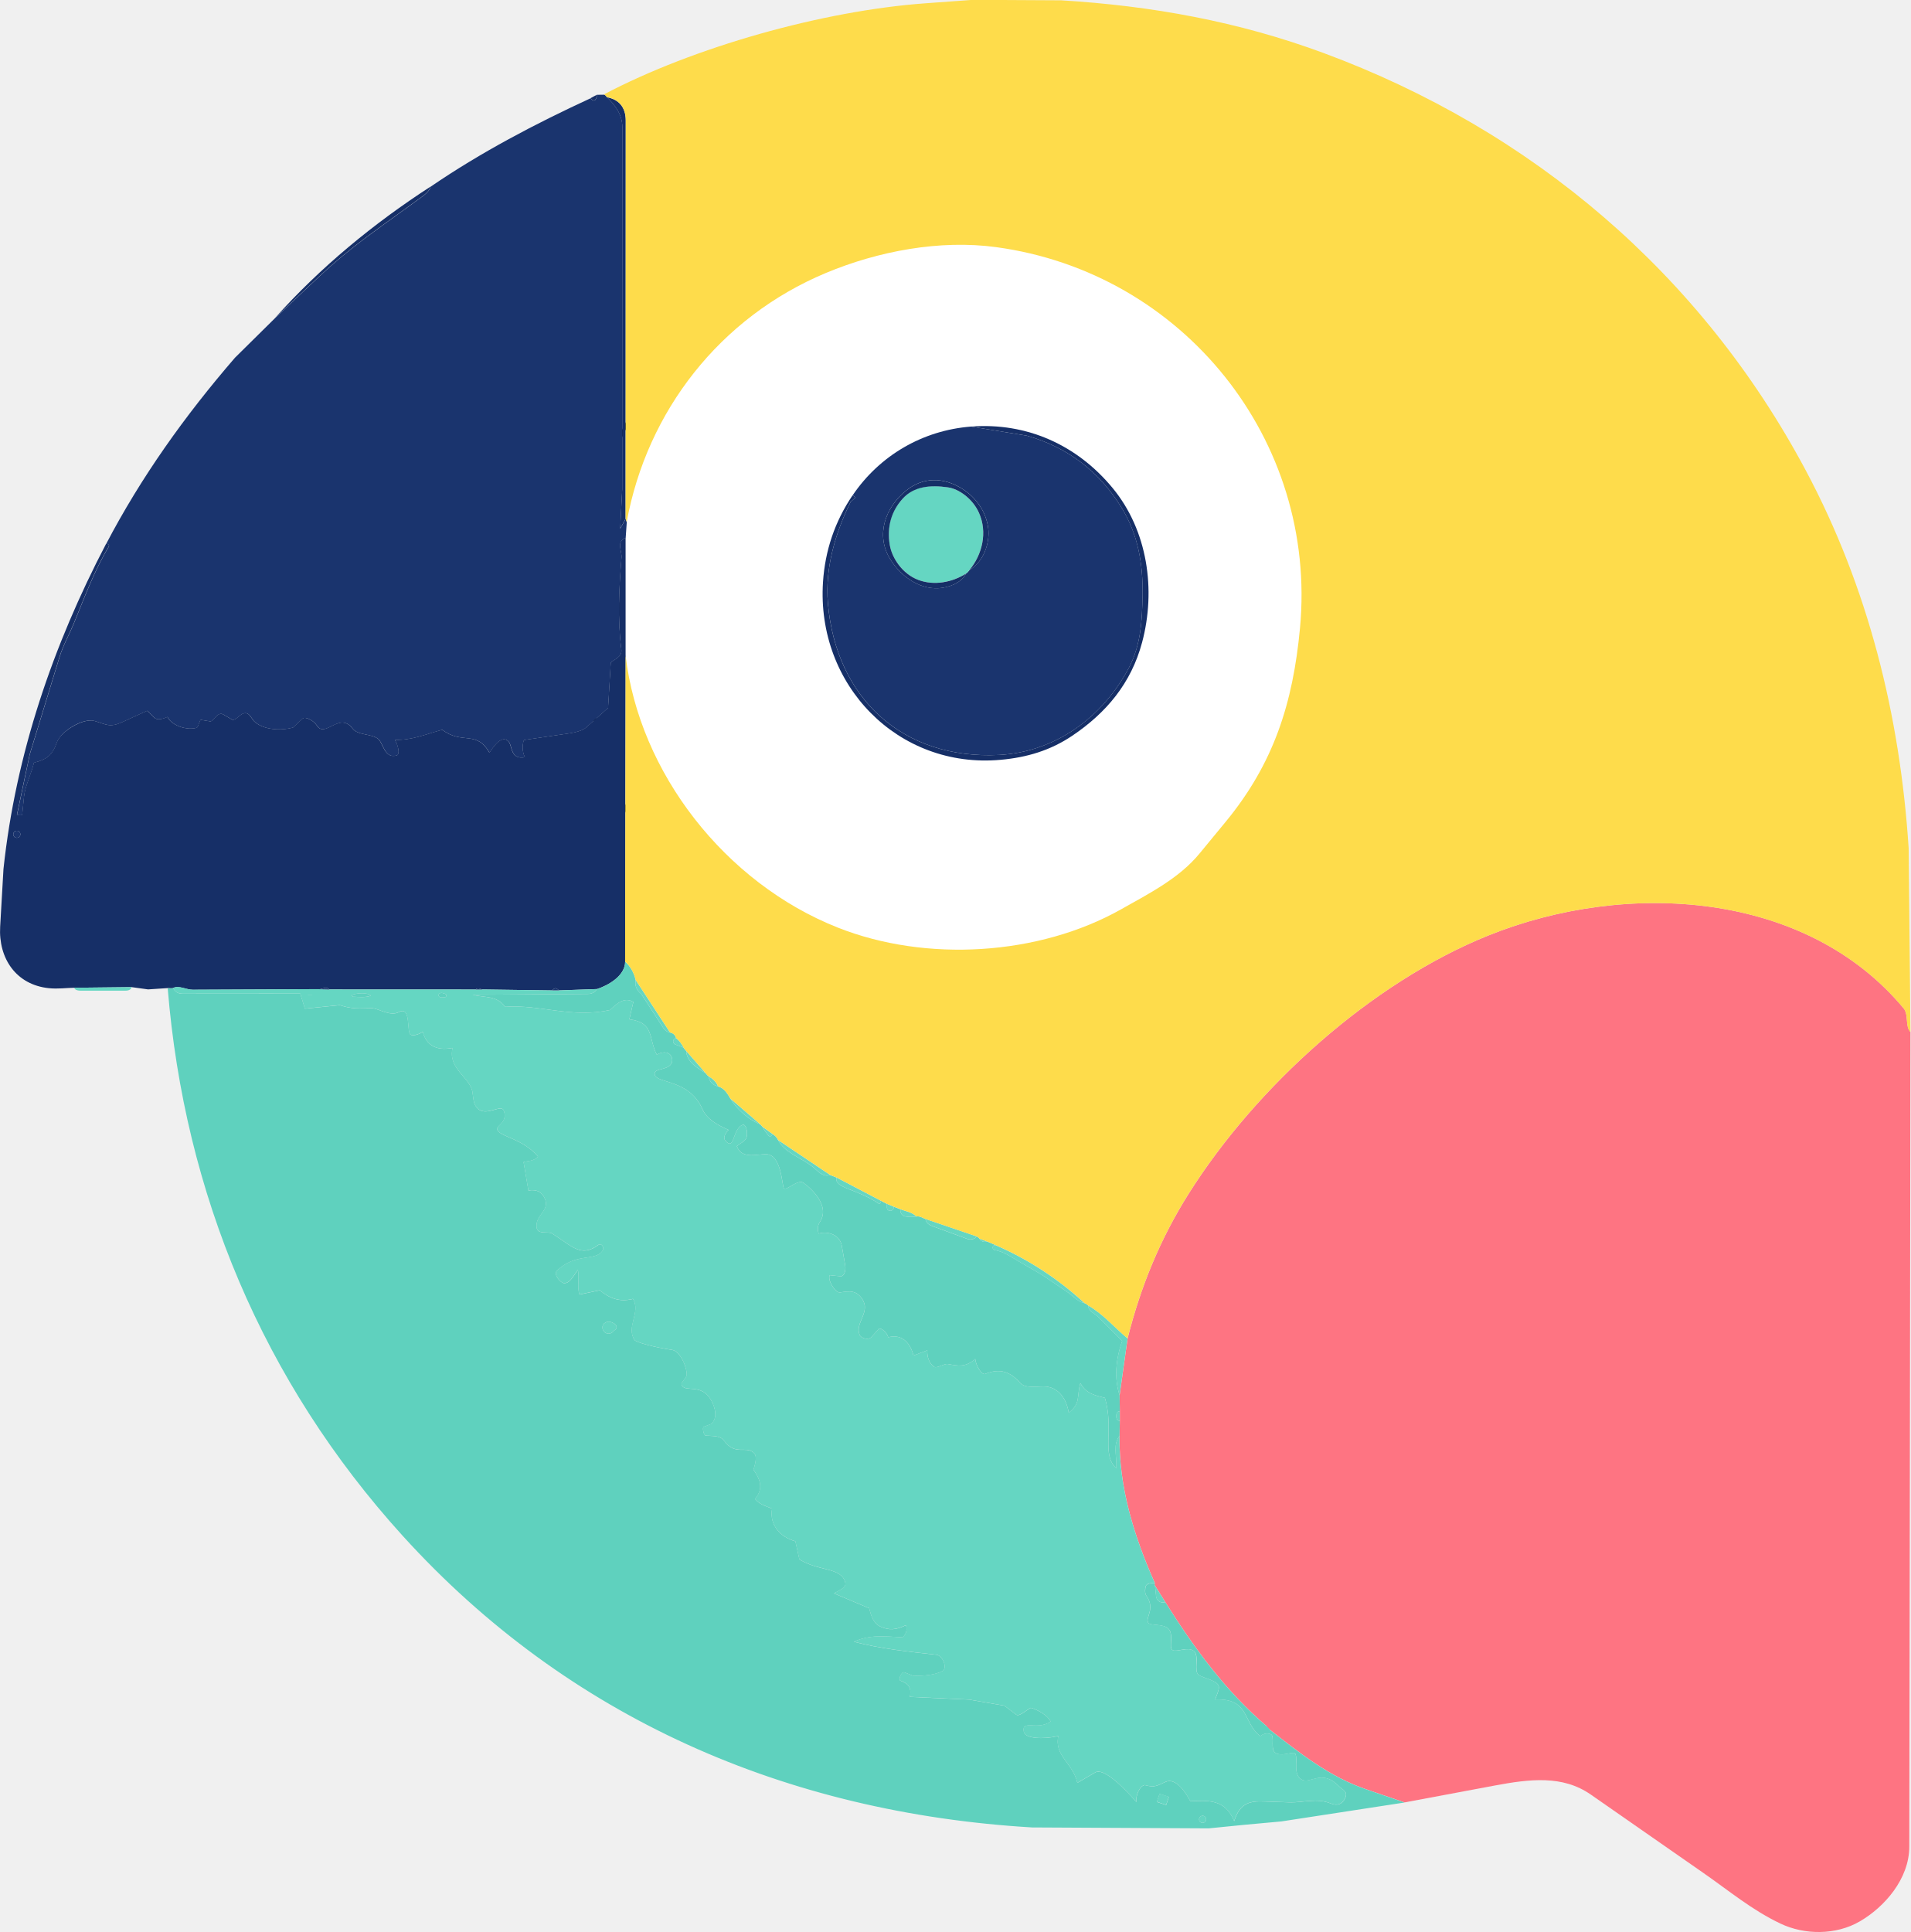
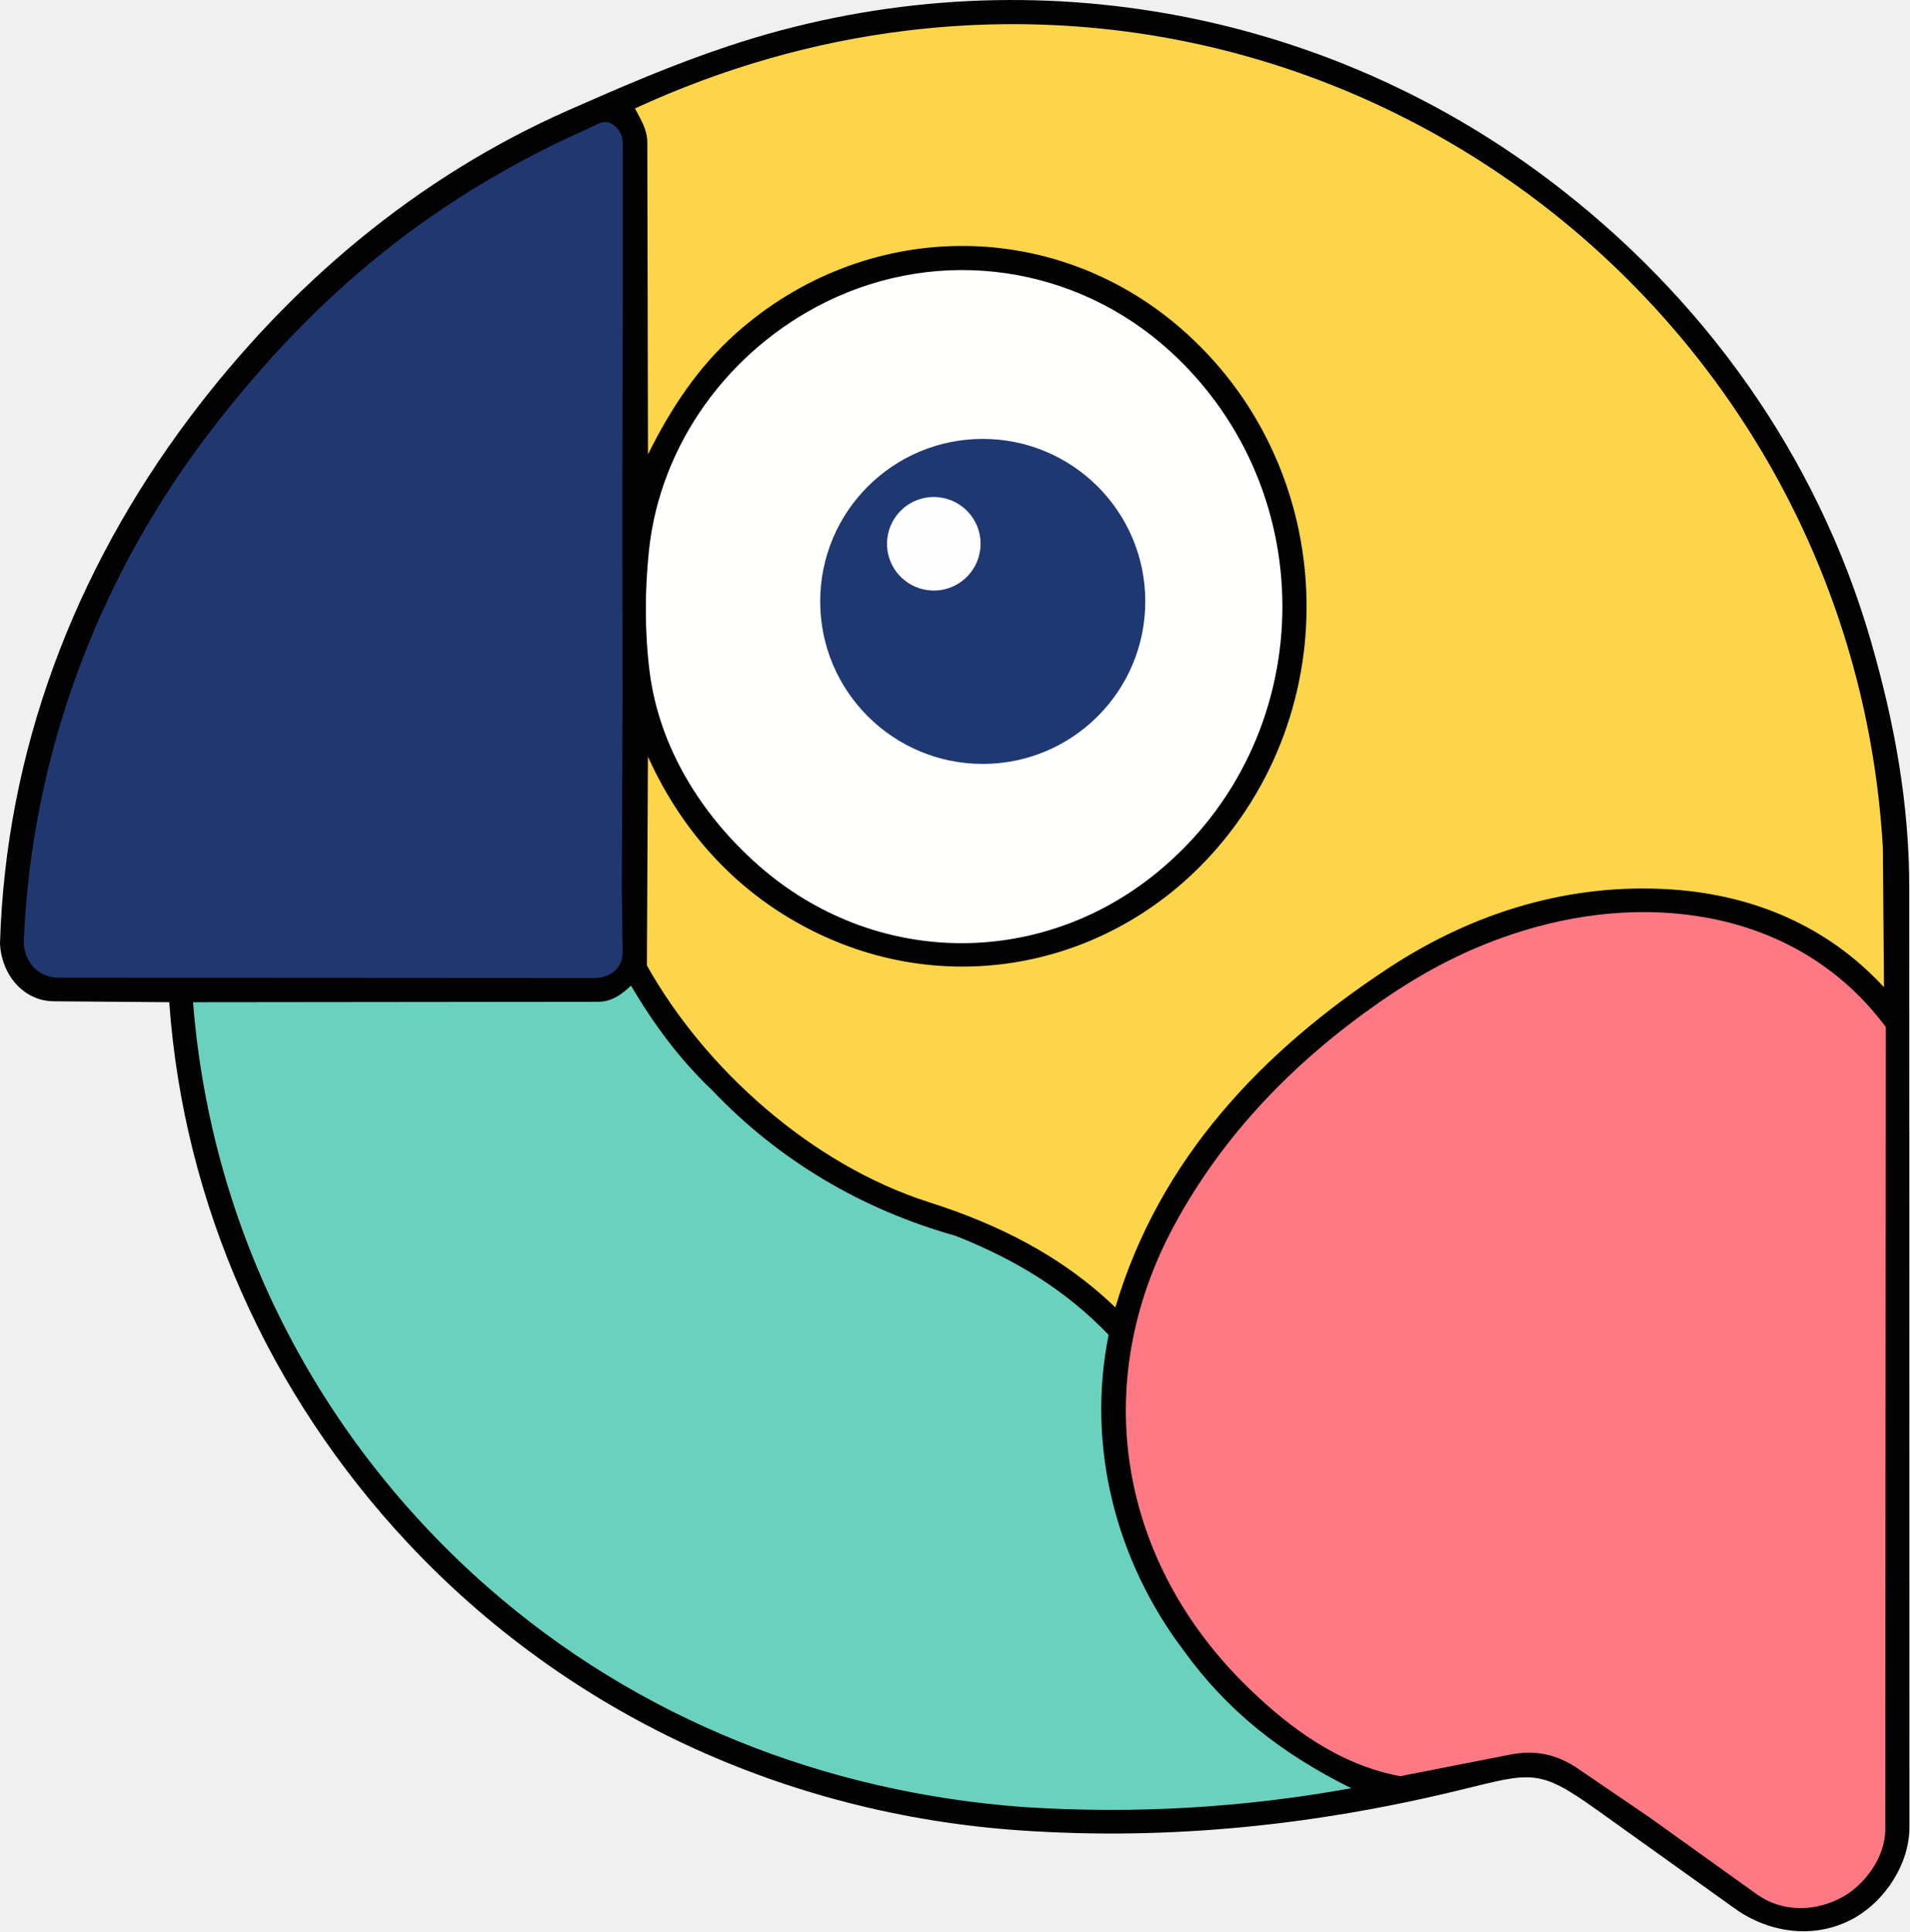
- <svg xmlns="http://www.w3.org/2000/svg" id="Layer_2" viewBox="0 0 599.35 606.06">
+ <svg xmlns="http://www.w3.org/2000/svg" id="Layer_2" viewBox="0 0 613.8 620.94">
  <defs>
-     <style>.cls-1{fill:#162f67;}.cls-2{fill:#1a346e;}.cls-3{fill:#fff;stroke:#000;stroke-miterlimit:10;}.cls-4{fill:#65d6c2;}.cls-5{fill:#5fd1be;}.cls-6{fill:#fedc4b;}.cls-7{fill:#fe7482;}</style>
+     <style>.cls-1{fill:#fe7984;}.cls-2{fill:#020202;}.cls-3{fill:#213770;}.cls-4{fill:#1f3871;}.cls-5{fill:#6ad1be;}.cls-6{fill:#fcd54b;}.cls-7{fill:#fefefe;}.cls-8{fill:#fffffe;}</style>
  </defs>
-   <g id="Layer_1-2">
-     <path class="cls-3" d="M306.33,62.68c72.13,3.87,135.7,91.01,110.83,167-21.01,64.2-100.93,107.57-167.01,77.75-65.84-29.71-81.96-115.85-53.87-173.78,19.13-39.44,62.48-73.52,110.05-70.97Z" />
-     <path class="cls-7" d="M599.35,323.76l-.37,255.5c-.01,10.17-7.8,18.97-15.49,23.45-7.54,4.39-17.37,4.31-24.95.7-8.92-4.24-16.11-10.28-24.12-15.85l-35.33-24.59c-8.9-6.2-19.2-4.9-30.25-2.84l-28.2,5.28-11.98-4.1c-11.53-3.88-21.02-11.48-30.27-18.69-.36-.21-1.04-.55-1.02-1.13-12.81-10.96-22.81-24.58-31.8-38.93l-3.21-5.14c-.14-.17-.25-.53-.04-.77-6.51-14.63-11.36-30.13-11.09-46.21l.08-4.74v-3s-.06-5.02-.06-5.02l2.5-17.82c4.04-16.06,10.14-31.11,19.21-45.48,21.19-33.57,57.15-66.08,93.96-80.92,43.32-17.46,99.8-14.09,130.51,23.12,1.34,2.25.25,5.38,1.94,7.18Z" />
-     <path class="cls-1" d="M185.29,30.78l1.97-1.07c.02.52-.23,1.42-.68,1.74-.33.24-1.15-.25-1.28-.67Z" />
-     <path class="cls-2" d="M189.41,29.69c.48,0,.73.54,1.04.84,2.3,2.22,4.8,5.21,4.8,9.36l-.04,113.65-.64,12.33,1.72-3.15.34,1.08-.34,4.92c-3.06,1.22-1.13,4.03-1.3,6.18-.76,9.75-1.29,19.08-.04,28.91.3,2.38-2.55,3.13-3.33,4.12l-.84,14.16-6.89,6.13c-1.71,1.52-5.57,1.89-7.72,2.2l-11.79,1.73c-.55,1.52-.57,3.62.31,5.42-4.57.78-3.92-3.5-5.06-4.86-2.16-2.59-5.06,1.87-6.06,3.44-4.11-7.25-8.54-2.41-14.81-7.22-5.14,1.39-9.62,3.36-14.88,3.16,1.17,1.86,1.59,4.57.66,4.87-3.91,1.25-4.35-3.97-5.88-5.15-2.23-1.72-6.39-1.08-8.03-3.25-4.13-5.46-8.58,3.16-11.2-.95-1.01-1.59-3.66-2.95-4.5-2.16l-2.99,2.79c-3.76,1.03-9.26.81-12.16-1.93-1.09-1.03-1.73-3.69-4.15-2.1-.67.44-2.05,1.97-2.79,1.54l-2.8-1.62c-1.81-1.04-3.08,2.34-4.1,2.17l-2.91-.47c-.36-.06-.77,2.31-1.32,2.48-2.7.82-7.57-.36-9.17-3.41-1.64.8-3.31,1-4.01.32l-2.34-2.25-7.76,3.54c-4.03,1.84-5,.75-8.74-.33s-10.66,3.3-11.85,6.76c-1.35,3.93-3.16,5.33-7.18,6.33-.69,3.14-2.78,7.33-3.11,10.63l-.58,5.81c-.57.1-1.43,0-1.64-.08l4.03-19.05,9.3-30.38c1.16-3.8,2.99-6.96,4.44-10.46,3.46-8.36,6.36-16.49,11.05-24.29.3-.5-.44-1-.88-.76,10.94-20.94,24.71-40.28,40.46-58.49l12.6-12.45,13.93-13.1c6.3-5.92,12.88-10.99,19.91-16.07l11.6-8.39c1.46-1.06,2.9-2.12,3.39-3.67,15.75-10.77,32.76-19.69,50.15-27.71.14.43.95.91,1.28.67.45-.32.71-1.22.68-1.74l2.16-.03Z" />
-     <path class="cls-1" d="M196.28,205.71l-.16,95.94c0,4.52-5.36,7.47-8.81,8.61l-11.95.42c-.29-.27-.87-.79-1.29-.64-.33.12-.67.45-.88.65l-21.68-.3c-.72,0-1.64-.78-2.29.02l-45.89-.02c-.98-1.09-2.22-.1-3.09-.09l-39.76.18c-2.06,0-4.3-1.42-6.11-.57-.41.19-1.33.02-1.77.05l-6.15.41-5.15-.71-18,.2c-2.52.03-5.08.42-7.95.13-10.33-1.05-15.87-9.4-15.3-19.29l1.04-18.1c3.85-36.15,15.57-70.19,32.15-101.93.44-.24,1.18.26.88.76-4.69,7.8-7.59,15.93-11.05,24.29-1.45,3.5-3.28,6.67-4.44,10.46l-9.3,30.38-4.03,19.05c.21.08,1.08.18,1.64.08l.58-5.81c.33-3.3,2.42-7.49,3.11-10.63,4.02-1,5.83-2.4,7.18-6.33,1.19-3.46,8.3-7.79,11.85-6.76,3.74,1.08,4.71,2.17,8.74.33l7.76-3.54,2.34,2.25c.7.67,2.36.48,4.01-.32,1.6,3.05,6.47,4.23,9.17,3.41.55-.17.96-2.54,1.32-2.48l2.91.47c1.03.17,2.3-3.21,4.1-2.17l2.8,1.62c.75.43,2.12-1.1,2.79-1.54,2.43-1.59,3.06,1.07,4.15,2.1,2.91,2.74,8.4,2.95,12.16,1.93l2.99-2.79c.84-.79,3.49.57,4.5,2.16,2.61,4.11,7.07-4.51,11.2.95,1.64,2.17,5.8,1.54,8.03,3.25,1.53,1.18,1.97,6.4,5.88,5.15.92-.29.5-3.01-.66-4.87,5.26.2,9.74-1.76,14.88-3.16,6.27,4.82,10.7-.02,14.81,7.22,1.01-1.58,3.91-6.03,6.06-3.44,1.14,1.37.49,5.64,5.06,4.86-.88-1.8-.86-3.9-.31-5.42l11.79-1.73c2.16-.32,6.01-.68,7.72-2.2l6.89-6.13.84-14.16c.78-.99,3.63-1.74,3.33-4.12-1.25-9.84-.72-19.17.04-28.91.17-2.15-1.76-4.95,1.3-6.18v37ZM6.39,261.71c0-.61-.5-1.11-1.11-1.11s-1.11.5-1.11,1.11.5,1.11,1.11,1.11,1.11-.5,1.11-1.11Z" />
-     <path class="cls-4" d="M41.28,309.66c-.11.71-.86,1.11-1.93,1.11h-14.14c-1.07,0-1.82-.39-1.93-.91l18-.2Z" />
-     <path class="cls-1" d="M86.3,99.72c14.28-15.94,30.89-29.61,48.84-41.23-.49,1.56-1.93,2.61-3.39,3.67l-11.6,8.39c-7.03,5.09-13.61,10.15-19.91,16.07l-13.93,13.1Z" />
-     <path class="cls-1" d="M196.27,162.71l-1.72,3.15.64-12.33.04-113.65c0-4.14-2.5-7.13-4.8-9.36,3.56.64,5.87,3,5.87,7.27l-.04,124.91Z" />
-     <circle class="cls-2" cx="5.28" cy="261.71" r="1.11" />
-     <path class="cls-5" d="M54.36,309.91c.32,1,1.33,1.83,2.89,1.83l36.97-.03,1.44,4.72,10.94-1.11c3.76,1.24,6.01,1.06,9.82.94,2.15-.07,5.88,2.75,8.79,1.22,3.81-2.01,2.31,6.28,3.59,7.08.7.44,2.38.09,3.84-.87,1.07,4.14,4.22,6.07,9.36,5.04-1.59,6.52,5.52,9.25,6.22,13.82.33,2.15.27,3.92,1.65,5.22,2.74,2.58,7.34-1.51,8.17.61,1.38,3.55-2.26,4.72-2.08,5.79.41,2.45,7.93,2.79,12.84,8.67-1.48,1.51-2.97,1.26-4.54,1.7l1.52,8.93c2.8-.5,4.28.75,5.02,2.25,2.01,4.08-2.89,5.23-2.46,9.3.26,2.4,3.72,1.2,4.84,1.91,6.42,4.05,9.04,7.69,14.62,3.57.85-.62,1.93.81,1.21,1.88-2.32,3.43-8.33.46-14.36,6.3-1.04,1.16,1.22,3.83,2.32,3.85,1.69.04,2.53-1.63,4.35-4.19.48,2.81-.29,5.1.45,7.76l6.39-1.34c2.96,2.45,6.13,3.82,10.44,2.71,2.48,4.24-2.2,8.69.43,12.85.53.84,6.79,2.43,11.84,3.15,2.51.36,4.75,5.59,4.55,7.9-.09.99-1.79,2.26-1.62,2.89.77,2.93,6.29-.73,9.42,5.21,1.17,2.22,1.95,5.2,0,7.2l-2.43.9c-.55.2-.04,2.75.66,2.8,1.98.14,4.47-.11,5.64,1.51,3.68,5.07,7.05,1.38,9.53,4.03,1.03,1.11.21,3.56-.23,5.14,1.76,2.57,3.48,5.67.48,9.16,1.43,1.77,3.1,2.11,5.34,3.05-.86,5.08,2.46,8.88,7.32,10.24l1.26,5.69c6.26,3.88,13.18,2.35,14.4,7.29.36,1.44-1.45,2.19-3.58,3.35l11.07,4.68c.62,2.4,1.32,4.75,3.59,5.78,2.59,1.17,4.84,1.07,7.92-.46.71,1.86-.44,3.38-1.05,3.8-4.98-.22-9.95-1.04-15.28,1.38,8.56,2.25,17.05,3.1,25.91,4.09,2.05.23,3.53,4.26,1.92,5.1-2.61,1.35-6.12,1.54-9.23,1.48l-2.69-1.06c-.99-.39-2.03,2.3-1.29,2.61,2.12.8,3.64,1.83,2.97,5.08l18.64.86,11.01,1.9,3.71,2.82c.94.71,3.11-1.38,4.56-2.14,2.41.66,5.27,2.4,6.25,4.29-4.21,2.94-9.18-.77-8.42,3.24.4,2.11,5.96,2.43,10.83,1.32-1.38,6.2,4.57,8.42,5.96,14.68l5.63-3.27c2.56-1.49,8.6,4.38,12.9,9.29-.35-2,1.15-5.29,2.68-5.31,2.93.84,3.81.22,6.38-.98,3.4-1.59,6.6,3.65,7.86,6.04,5.25-.19,10.89-.88,13.75,6.24,1.83-5.82,5.13-6.31,9.23-6.17l8.06.28c4.19.15,8.66-1.45,12.97.34,2.17.9,3.73.19,4.57-1.71.94-2.13-.77-2.47-2.13-3.86-5.23-5.3-8.87-.34-11.56-1.93s-1.21-5.78-1.86-7.89c-.42-1.36-3.51.7-5.97-.27-2.35-.93-.33-5.48-1.85-6.06-.81-.31-1.89-.46-3.29.6-5.6-4.39-3.25-11.94-14.13-11.48.63-1.8,1.25-3.02,1.15-3.98-.21-2.06-5.02-2.71-6.37-3.78-1.61-1.27.39-6.08-1.5-7.5s-5.26.44-6.63-.24.48-4.91-1.3-6.7c-1.63-1.64-5.69-.93-6.32-1.84-1.14-1.64,2.4-4.34-.67-8.62-.49-.68-.38-2.33-.07-3.02s1.59-.93,2.8-.78c-.2.23-.09.59.04.77l.33,3.33c.13,1.29,1.32,2.25,2.88,1.81,8.99,14.35,18.99,27.98,31.8,38.93l1.02,1.13c9.25,7.21,18.74,14.8,30.27,18.69l11.98,4.1-38.62,5.93-11.69,1.07-11.11,1.11-55.47-.29c-76.94-4.59-145.49-34.26-197.4-91.46-43.86-48.33-68.49-107.43-73.74-171.8.44-.03,1.36.14,1.77-.05ZM189.38,415.28c-.75,1.02-.34,2.47.82,2.94.85.34,1.82.04,2.34-.74,1.63-.93.69-2.01-.02-2.39-.83-.44-1.91-.9-3.14.19ZM363.78,562.71l-.85,2.56,2.92.97.85-2.56-2.92-.97ZM378.39,570.71c0-.61-.5-1.11-1.11-1.11s-1.11.5-1.11,1.11.5,1.11,1.11,1.11,1.11-.5,1.11-1.11Z" />
-     <path class="cls-5" d="M199.43,307.43c-.34,1.55.17,3.2,1.74,4.37l5.85,9.01c.96,1.48,1.59,2.87,3.2,3.1.92.13,1.67.81,1.87,1.73-1.36.43-1,1.73-.2,2.03l2.56.95c.19.37.56.76.83,1.07.17,3.43,3.4,5.31,6.09,6.97.26.3.59.79.93.98.29,1.83,1.33,2.74,2.97,3.17,1.88.49,2.95,2.26,3.87,3.82,2.05,3.47,5.71,6.6,9.43,8.13.23.2.52.64.77.81.15.62.83,1.49,1.31,2.13.33.44.98,1.51,1.72.03.88.63,1.25.95,1.74,1.91,2.02,3.89,6.64,5.29,10.36,8.01,1.95,1.42,3.47,3.8,5.99,2.96l2,.79c-.96,3.32,6.42,3.54,13.13,8.13.51.25.94-.4.72-.87l1.94,1c-.03.51-.06,1.1.05,1.53.1.39.74.85,1.45.54.37-.16.7-.58.62-1.2l2.11.82c-.2,1.32.73,2.12,1.52,2.25,1.32.21,2.49.2,3.47.01,1.12-.21,2.04.5,2.87.79.27,1.74,1.76,2.1,3.52,2.74l9.59,3.51c1.2.44,2.58-.03,2.88-.8.3.1.79.45.95.73.48.86,1.39,1.2,2.33.85,1.05.4,1.82.78,2.74,1.17-.99-.12-1.28,1-.48,1.5,2.95.48,5.2,2.12,7.47,3.44l7.65,4.44,7.81,5.3c1.91,1.3,3.48,3.2,5.51,3.54.41.07.77.52,1.08.7.08,1.94,1.97,2.41,3.28,3.72l7.39,7.39c-2.1,5.98-2.51,11.85-.82,17.06l.06,5.02c-.91.03-1.1.74-1.1,1.5s.19,1.47,1.1,1.5l-.08,4.74c-2.08,2.64-.93,5.62-.97,10.16-4.84-4.22-.67-12.37-3.63-22.12-2.68-.74-5.6-.99-7.69-4.59-1.19,3.94.21,6.41-3.64,9.26-.68-4.19-2.96-7.63-6.88-8.18-2.18-.3-6.57.78-8.27-1.09-3.13-3.53-6.3-4.82-11.1-2.9-1.1.4-2.92-2.69-3.08-4.69-3.11,2.66-5.14,2.21-8.61,1.59-1.1-.2-3.45,1.45-4.3.87-1.24-.83-2.28-2.72-2.13-5.17l-4.34,1.64c-1.11-4.38-3.92-6.83-7.95-5.72-.2-1.43-2.39-3.28-2.99-2.61l-2.25,2.52c-.94,1.05-3.25.44-3.71-.69-1.56-3.83,3.67-7.16.75-11.35-1.75-2.51-3.63-2.52-7.01-1.92-1.59-.13-3.9-4.1-3.09-5.43l3.34.34c1.16.12,1.78-1.82,1.5-3.41l-1.07-6.15c-.62-3.56-4.5-4.72-7.28-3.84-.57-2.18-.03-2.89.62-4.02,3.31-5.77-5.28-12.03-5.81-12.13-2.09-.39-4.91,2.75-5.69,1.93-.65-.69-.66-10.82-5.78-10.7-2.97.07-7.53,1.56-9-2.51.9-.7,2.65-1.65,3-2.55.4-1.03.27-3.78-.93-4.21-3.61,1-2.61,8.58-5.68,5.02-.68-.78-.23-2.06,1.02-3.36-3.38-1.5-6.75-3.25-8.23-6.58-4.19-9.43-14.34-7.88-14.93-10.77-.44-2.13,3.85-1.18,5.21-3.41.58-.95.23-2.49-.73-3.14-.91-.62-2.37-.54-3.84.3-2.66-5.12-.69-10.11-8.61-11.08l1.26-5.46c-2.97-1.75-5.34.73-7.37,2.54-12.09,2.62-21.82-1.79-32.88-1.01-2.61-3.65-6.29-2.8-10.19-3.77l36.12-.26c1.66-.01,2.24-.69,2.93-1.53,3.45-1.14,8.8-4.1,8.81-8.61,1.77,1.58,2.8,3.64,3.31,5.78Z" />
-     <path class="cls-4" d="M353.73,419.87l-2.5,17.82c-1.69-5.22-1.28-11.08.82-17.06l-7.39-7.39c-1.31-1.31-3.21-1.78-3.28-3.72,4.63,2.61,8.04,6.72,12.36,10.35Z" />
-     <path class="cls-4" d="M306.33,387.83c-.3.77-1.68,1.24-2.88.8l-9.59-3.51c-1.76-.64-3.25-1-3.52-2.74l15.98,5.45Z" />
-     <path class="cls-4" d="M260.46,368.6c-2.52.84-4.05-1.54-5.99-2.96-3.72-2.72-8.34-4.12-10.36-8.01l16.35,10.97Z" />
-     <path class="cls-4" d="M238.58,352.76c-3.72-1.52-7.38-4.65-9.43-8.13l9.43,8.13Z" />
-     <path class="cls-4" d="M340.29,408.82c-2.03-.34-3.59-2.24-5.51-3.54l-7.81-5.3-7.65-4.44c-2.27-1.32-4.52-2.96-7.47-3.44-.79-.5-.51-1.62.48-1.5,10.27,4.44,19.72,10.63,27.95,18.23Z" />
-     <path class="cls-4" d="M276.31,376.65c.22.46-.21,1.11-.72.87-6.71-4.58-14.09-4.81-13.13-8.13l13.85,7.26Z" />
-     <path class="cls-4" d="M210.23,323.92c-1.61-.24-2.24-1.62-3.2-3.1l-5.85-9.01c-1.58-1.17-2.09-2.82-1.74-4.37l10.79,16.49Z" />
-     <path class="cls-4" d="M287.47,381.6c-.98.19-2.15.2-3.47-.01-.79-.13-1.71-.94-1.52-2.25,1.73.67,3.67.89,4.99,2.27Z" />
-     <path class="cls-4" d="M280.37,378.52c.08.62-.26,1.04-.62,1.2-.71.32-1.34-.15-1.45-.54-.11-.43-.08-1.02-.05-1.53l2.12.87Z" />
-     <path class="cls-4" d="M214.46,328.62l-2.56-.95c-.8-.3-1.17-1.6.2-2.03,1.02.8,1.77,1.83,2.37,2.98Z" />
-     <path class="cls-4" d="M221.38,336.66c-2.69-1.66-5.92-3.53-6.09-6.97l6.09,6.97Z" />
-     <path class="cls-4" d="M225.28,340.81c-1.64-.43-2.68-1.34-2.97-3.17,1.28.73,2.37,1.71,2.97,3.17Z" />
-     <path class="cls-4" d="M242.37,355.73c-.74,1.48-1.39.41-1.72-.03-.48-.64-1.16-1.51-1.31-2.13l3.03,2.16Z" />
-     <path class="cls-4" d="M309.61,389.42c-.94.35-1.85.02-2.33-.85l2.33.85Z" />
-     <path class="cls-4" d="M100.24,310.3l3.09.09,45.89.02,2.29-.02,21.68.3h2.16s11.95-.42,11.95-.42c-.69.83-1.27,1.51-2.93,1.53l-36.12.26c3.9.98,7.59.13,10.19,3.77,11.06-.78,20.79,3.64,32.88,1.01,2.02-1.81,4.39-4.29,7.37-2.54l-1.26,5.46c7.92.97,5.96,5.96,8.61,11.08,1.47-.84,2.93-.92,3.84-.3.97.66,1.31,2.19.73,3.14-1.36,2.23-5.65,1.28-5.21,3.41.6,2.89,10.75,1.33,14.93,10.77,1.48,3.33,4.85,5.08,8.23,6.58-1.25,1.3-1.69,2.57-1.02,3.36,3.08,3.57,2.07-4.02,5.68-5.02,1.2.43,1.33,3.19.93,4.21-.35.9-2.1,1.86-3,2.55,1.47,4.08,6.03,2.58,9,2.51,5.12-.12,5.13,10.01,5.78,10.7.77.82,3.6-2.32,5.69-1.93.53.1,9.12,6.36,5.81,12.13-.65,1.12-1.18,1.84-.62,4.02,2.78-.87,6.66.28,7.28,3.84l1.07,6.15c.27,1.58-.35,3.52-1.5,3.41l-3.34-.34c-.82,1.32,1.5,5.3,3.09,5.43,3.39-.6,5.26-.58,7.01,1.92,2.92,4.19-2.32,7.51-.75,11.35.46,1.13,2.78,1.75,3.71.69l2.25-2.52c.6-.67,2.79,1.18,2.99,2.61,4.03-1.11,6.84,1.34,7.95,5.72l4.34-1.64c-.15,2.45.88,4.33,2.13,5.17.85.57,3.2-1.07,4.3-.87,3.47.62,5.5,1.07,8.61-1.59.16,2,1.98,5.1,3.08,4.69,4.81-1.92,7.97-.63,11.1,2.9,1.7,1.87,6.09.79,8.27,1.09,3.91.55,6.2,3.99,6.88,8.18,3.85-2.85,2.46-5.32,3.64-9.26,2.09,3.6,5.01,3.85,7.69,4.59,2.96,9.75-1.21,17.9,3.63,22.12.03-4.54-1.11-7.52.97-10.16-.27,16.08,4.58,31.58,11.09,46.21-1.21-.16-2.47.06-2.8.78s-.42,2.34.07,3.02c3.07,4.28-.46,6.98.67,8.62.63.91,4.69.19,6.32,1.84,1.78,1.79-.14,5.98,1.3,6.7s4.82-1.12,6.63.24-.11,6.23,1.5,7.5c1.35,1.07,6.16,1.72,6.37,3.78.1.96-.52,2.19-1.15,3.98,10.88-.46,8.53,7.09,14.13,11.48,1.41-1.06,2.48-.91,3.29-.6,1.52.58-.5,5.14,1.85,6.06,2.46.97,5.55-1.09,5.97.27.65,2.11-.79,6.32,1.86,7.89s6.34-3.37,11.56,1.93c1.37,1.39,3.07,1.73,2.13,3.86-.84,1.91-2.4,2.61-4.57,1.71-4.31-1.79-8.79-.19-12.97-.34l-8.06-.28c-4.11-.14-7.4.35-9.23,6.17-2.85-7.11-8.5-6.43-13.75-6.24-1.25-2.39-4.46-7.63-7.86-6.04-2.56,1.2-3.44,1.82-6.38.98-1.52.02-3.02,3.31-2.68,5.31-4.3-4.91-10.33-10.79-12.9-9.29l-5.63,3.27c-1.39-6.26-7.34-8.48-5.96-14.68-4.87,1.11-10.43.79-10.83-1.32-.76-4.01,4.21-.3,8.42-3.24-.98-1.89-3.84-3.63-6.25-4.29-1.44.76-3.62,2.86-4.56,2.14l-3.71-2.82-11.01-1.9-18.64-.86c.68-3.25-.84-4.28-2.97-5.08-.74-.31.3-3,1.29-2.61l2.69,1.06c3.12.06,6.62-.13,9.23-1.48,1.61-.83.13-4.87-1.92-5.1-8.86-.99-17.35-1.85-25.91-4.09,5.33-2.42,10.3-1.6,15.28-1.38.61-.41,1.76-1.94,1.05-3.8-3.08,1.52-5.34,1.63-7.92.46-2.27-1.03-2.97-3.38-3.59-5.78l-11.07-4.68c2.13-1.16,3.94-1.91,3.58-3.35-1.22-4.93-8.15-3.41-14.4-7.29l-1.26-5.69c-4.86-1.36-8.18-5.16-7.32-10.24-2.25-.94-3.91-1.29-5.34-3.05,2.99-3.49,1.27-6.59-.48-9.16.44-1.58,1.26-4.03.23-5.14-2.48-2.66-5.85,1.03-9.53-4.03-1.17-1.61-3.65-1.37-5.64-1.51-.7-.05-1.21-2.6-.66-2.8l2.43-.9c1.96-2,1.18-4.98,0-7.2-3.13-5.94-8.65-2.28-9.42-5.21-.17-.64,1.54-1.9,1.62-2.89.2-2.31-2.03-7.54-4.55-7.9-5.05-.72-11.31-2.3-11.84-3.15-2.64-4.17,2.04-8.61-.43-12.85-4.31,1.1-7.48-.27-10.44-2.71l-6.39,1.34c-.74-2.66.03-4.95-.45-7.76-1.82,2.57-2.66,4.23-4.35,4.19-1.1-.02-3.36-2.69-2.32-3.85,6.03-5.84,12.04-2.87,14.36-6.3.72-1.07-.36-2.5-1.21-1.88-5.58,4.12-8.21.48-14.62-3.57-1.12-.71-4.58.5-4.84-1.91-.43-4.07,4.47-5.22,2.46-9.3-.74-1.5-2.21-2.75-5.02-2.25l-1.52-8.93c1.57-.44,3.06-.19,4.54-1.7-4.91-5.88-12.43-6.22-12.84-8.67-.18-1.07,3.46-2.25,2.08-5.79-.83-2.12-5.42,1.97-8.17-.61-1.37-1.29-1.32-3.07-1.65-5.22-.7-4.57-7.82-7.3-6.22-13.82-5.13,1.03-8.28-.9-9.36-5.04-1.46.96-3.14,1.3-3.84.87-1.28-.8.22-9.09-3.59-7.08-2.91,1.54-6.64-1.29-8.79-1.22-3.81.13-6.06.3-9.82-.94l-10.94,1.11-1.44-4.72-36.97.03c-1.56,0-2.58-.83-2.89-1.83,1.81-.85,4.06.58,6.11.57l39.76-.18ZM96.94,312.19l-.65.02.65.02h.68l.65-.02-.65-.02h-.68ZM116.36,312.33c-1.05-.99-3.97-.91-6.1-.2.01.04.2.31.53.55,1.8.05,3.71.34,5.57-.34ZM139.25,311.66c-1.87-.84-2.46,1.56-.21,1.2,1.1.27,1.46-1.07.21-1.2Z" />
-     <path class="cls-4" d="M365.55,502.56c-1.55.44-2.75-.51-2.88-1.81l-.33-3.33,3.21,5.14Z" />
-     <path class="cls-4" d="M351.29,445.71c-.9-.03-1.1-.73-1.1-1.5s.19-1.47,1.1-1.5v3Z" />
-     <path class="cls-4" d="M398.38,542.63l-1.02-1.13c-.02.58.66.92,1.02,1.13Z" />
-     <path class="cls-4" d="M189.38,415.28c1.23-1.1,2.32-.63,3.14-.19.71.38,1.65,1.46.02,2.39-.53.78-1.5,1.08-2.34.74-1.17-.47-1.57-1.92-.82-2.94Z" />
-     <rect class="cls-4" x="363.46" y="562.94" width="2.7" height="3.08" transform="translate(-286.06 732.07) rotate(-71.57)" />
-     <circle class="cls-4" cx="377.28" cy="570.71" r="1.11" />
-     <path class="cls-2" d="M103.33,310.4l-3.09-.09c.87,0,2.12-.99,3.09.09Z" />
-     <path class="cls-2" d="M151.52,310.39l-2.29.02c.66-.81,1.58-.03,2.29-.02Z" />
-     <path class="cls-2" d="M175.36,310.68h-2.16c.21-.19.55-.51.88-.64.42-.16,1,.37,1.29.64Z" />
-     <path class="cls-5" d="M116.36,312.33c-1.86.68-3.77.39-5.57.34-.32-.24-.52-.51-.53-.55,2.13-.71,5.05-.78,6.1.2Z" />
-     <path class="cls-5" d="M139.25,311.66c1.25.14.88,1.48-.21,1.2-2.25.36-1.66-2.04.21-1.2Z" />
-     <polygon class="cls-5" points="96.94 312.19 97.62 312.19 98.27 312.21 97.62 312.23 96.94 312.23 96.29 312.21 96.94 312.19" />
-     <path class="cls-6" d="M599.35,323.76c-1.7-1.8-.61-4.92-1.94-7.18-30.71-37.21-87.19-40.58-130.51-23.12-36.8,14.84-72.77,47.35-93.96,80.92-9.07,14.37-15.17,29.42-19.21,45.48-4.32-3.63-7.73-7.74-12.36-10.35-.31-.18-.67-.63-1.08-.7-8.23-7.6-17.68-13.79-27.95-18.23-.92-.4-1.69-.77-2.74-1.17l-2.33-.85c-.16-.28-.64-.63-.95-.73l-15.98-5.45c-.83-.28-1.76-1-2.87-.79-1.32-1.38-3.26-1.6-4.99-2.27l-2.11-.82-2.12-.87-1.94-1-13.85-7.26-2-.79-16.35-10.97c-.49-.95-.86-1.28-1.74-1.91l-3.03-2.16c-.25-.18-.54-.62-.77-.81l-9.43-8.13c-.92-1.56-1.99-3.33-3.87-3.82-.59-1.46-1.68-2.43-2.97-3.17-.34-.2-.67-.68-.93-.98l-6.09-6.97c-.27-.31-.64-.71-.83-1.07-.59-1.14-1.34-2.18-2.37-2.98-.2-.92-.96-1.59-1.87-1.73l-10.79-16.49c-.52-2.14-1.54-4.2-3.31-5.78l.16-95.94c4.3,36.72,31.17,71.29,66.56,85.31,27.71,10.98,63.09,8.81,88.93-5.76,8.94-5.04,18.16-9.72,24.51-17.42l8.23-9.99c15.05-18.27,21.11-37.13,23.33-60.77,5.54-59.06-36.7-111.57-95.37-119.52-17.63-2.39-36.99,1.26-53.39,8.12-33.15,13.87-56.1,43.29-62.46,78.1l-.34-1.08.04-124.91c0-4.27-2.31-6.63-5.87-7.27-.31-.3-.55-.84-1.04-.84,28.16-14.86,68.67-26.28,100.96-28.61l14.88-1.08,27.65.15c28.35,1.71,55.65,6.64,82.42,16.56,65.34,24.21,118.3,69.23,151.18,130.88,19.61,36.77,29.59,76.9,32.29,118.56l.56,57.61Z" />
-     <path class="cls-2" d="M304.67,133.81l17.48,2.86c12.98,3.7,22.78,11.35,29.67,22.51,5.17,8.38,6.8,17.57,6.63,27.55-.14,8.08-.54,15.64-4.32,22.8-8.18,15.48-23.1,26.41-40.68,27.29-30.31,1.53-51.22-17.86-53.72-47.62-.93-11.02,2.3-21.93,7.13-31.78l1.39-1.2c.17-.15-.51-.75-.78-.82,8.45-12.49,21.96-20.42,37.2-21.59ZM303.02,179.95c.5-.32.79-.75,1.11-1.13,4.36-2.52,6.51-8.45,5.88-13.23-.68-5.08-3.78-9.55-8.21-12.31-5.88-3.67-12.2-3.63-17.42.52-6.71,5.34-9.81,14.15-5.02,21.74,3.55,5.64,9.81,9.89,16.41,8.83,3.34-.54,6.3-2.22,7.25-4.42Z" />
-     <path class="cls-1" d="M267.46,155.4c.27.07.95.67.78.82l-1.39,1.2c-4.82,9.85-8.05,20.76-7.13,31.78,2.5,29.76,23.41,49.15,53.72,47.62,17.58-.89,32.5-11.81,40.68-27.29,3.78-7.16,4.18-14.72,4.32-22.8.17-9.98-1.46-19.16-6.63-27.55-6.88-11.16-16.69-18.81-29.67-22.51l-17.48-2.86c17.4-1.33,33.22,5.72,44.43,19.33,10.91,13.24,13.63,31.86,9.2,48.4-3.43,12.8-11.23,22.09-21.95,29.29-6.8,4.56-14.11,6.77-22.43,7.52-32.15,2.91-57.85-23.45-55.72-55.78.65-9.87,3.72-18.97,9.26-27.17Z" />
-     <path class="cls-4" d="M304.12,178.83c-.32.38-.6.81-1.11,1.13-4.23,2.67-10.01,3.83-14.95,1.95s-8.25-6.97-8.92-10.9c-.98-5.75.36-10.48,4.01-14.54s8.64-4.41,14.3-3.57c3.42.51,7.71,3.61,9.67,8,2.7,6.06,1.06,13.04-3.01,17.93Z" />
-     <path class="cls-1" d="M304.12,178.83c4.07-4.89,5.71-11.87,3.01-17.93-1.96-4.4-6.25-7.5-9.67-8-5.65-.84-10.79-.33-14.3,3.57s-4.99,8.79-4.01,14.54c.67,3.94,3.88,8.99,8.92,10.9s10.71.72,14.95-1.95c-.95,2.2-3.91,3.89-7.25,4.42-6.6,1.06-12.86-3.19-16.41-8.83-4.79-7.6-1.69-16.41,5.02-21.74,5.22-4.15,11.54-4.19,17.42-.52,4.43,2.76,7.53,7.23,8.21,12.31.64,4.78-1.52,10.71-5.88,13.23Z" />
-   </g>
+   <path class="cls-2" d="M513.1,581.77c-18.27-13.07-20.59-11.91-42.9-6.44-46.86,11.49-94.2,16.53-142.46,13.18-75.22-5.22-145.3-37.47-196.75-92.51-44.48-47.58-71.93-108.52-76.59-173.76l-37.1-.3c-9.9-.08-16.83-8.69-17.3-18.53,1.82-61.93,23.9-119.79,60.93-169.1,32.01-42.63,73-77.37,121.96-98.95,17.35-7.65,33.42-14.6,51.25-20.54C323.88-15.07,422.25.78,497.75,57.71c49.54,37.36,86.46,88.68,103.75,148.71,7.44,25.84,12.23,51.66,12.24,78.96l.06,302.08c0,11.99-7.88,23.43-17.16,28.91-12.46,7.35-27.62,5.39-38.89-2.67l-44.65-31.95v.02Z" />
+   <path class="cls-6" d="M207.95,310.42l.33-67.16c11.7,25.95,31.01,46.18,56.84,57.89,43.23,19.6,92.71,8.58,124.44-26.54,44.22-48.94,39.78-125.94-10.07-169.11-41.69-36.11-101.97-34.91-143.01,1.77-12.19,10.89-20.89,24.11-28.18,38.83l-.22-100.21c0-4.26-1.92-7.06-3.96-11.03,28.31-13.04,57.64-21.41,87.39-25.02,160.71-19.53,304.47,101.22,313.75,262.78l.36,44.8c-18.09-19.65-41.94-29.63-68.13-31.42-32.59-2.23-63.62,7.22-90.85,25.07-40.64,26.63-73.86,61.31-88.1,109.31-17.09-16.49-37.44-26.66-59.93-33.84-37.78-12.06-72.09-42.94-90.66-76.12h0Z" />
+   <path class="cls-1" d="M507.38,568.74c-7.02-4.78-13.92-6.15-21.86-4.6l-35.43,6.95c-19.16-3.59-34.94-14.99-48.67-28.3-41.56-40.26-51.71-97.61-23.84-149.03,15.77-29.09,38.61-52.54,65.7-71.41,14.62-10.18,29.18-17.82,46.39-23.11,41.98-12.9,89.06-5.97,116.53,30.98l-.17,257.89c0,9.63-7.17,18.09-13.46,21.67-9.02,5.12-19.78,5.04-27.81-.71l-34.63-24.82-22.75-15.49v-.02Z" />
+   <path class="cls-5" d="M434.39,574.96c-34.67,6.28-69.51,8.35-105.01,6.08-64-4.63-124.41-28.43-172.57-70.69-54.55-47.87-88.95-114.48-94.75-188.11l130.17-.14c4.53,0,7.76-2.48,10.6-5.2,7.49,12.69,15.66,23.7,26.21,33.76,21.5,22.59,48.19,38.28,78.15,46.69,18.75,7.45,35.04,17.1,49.19,31.85-7.17,35.67,2.2,72.52,24.17,101.55,13.84,19.18,31.11,32.95,53.83,44.22h.01Z" />
+   <path class="cls-3" d="M200.15,306.02c.08,5.38-4.08,8.44-9.18,8.43l-172.17-.11c-6.83,0-11.44-5.58-11.15-12.23,2.66-60.22,24.24-117.25,60.95-164.73,33.45-43.27,71.19-74.24,121.2-96.37,2.4-1.06,4.03-2.51,6.57-1.35,1.74.8,3.82,3.2,3.82,6.15v44.54l-.14,73.36.08,60.77-.26,60.73.29,20.81h0Z" />
+   <path class="cls-8" d="M243.64,278.08c-18.35-16.22-31.8-38-34.83-62.22-1.59-12.73-1.55-25.96-.2-38.82,3.63-34.58,25.95-64.62,56.71-79.86,37.18-18.42,80.87-11.75,111.06,15.96,49.47,45.41,47.48,124.67-4.24,167.23-37.72,31.04-91.16,30.72-128.51-2.29h.01Z" />
+   <circle class="cls-4" cx="315.91" cy="193.37" r="52.25" />
+   <circle class="cls-7" cx="300.18" cy="174.84" r="15.04" transform="translate(-44.06 128.18) rotate(-22.5)" />
</svg>
